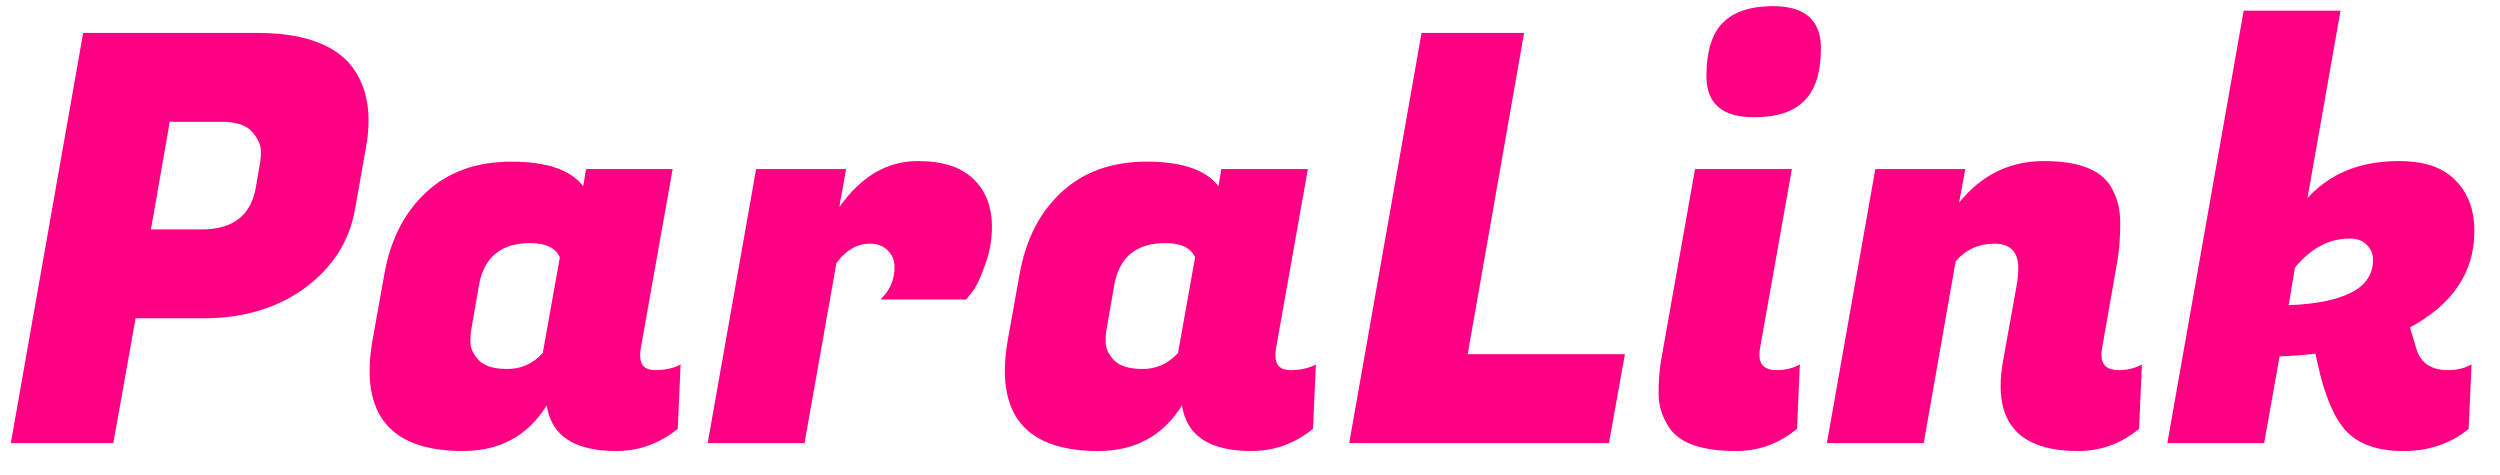
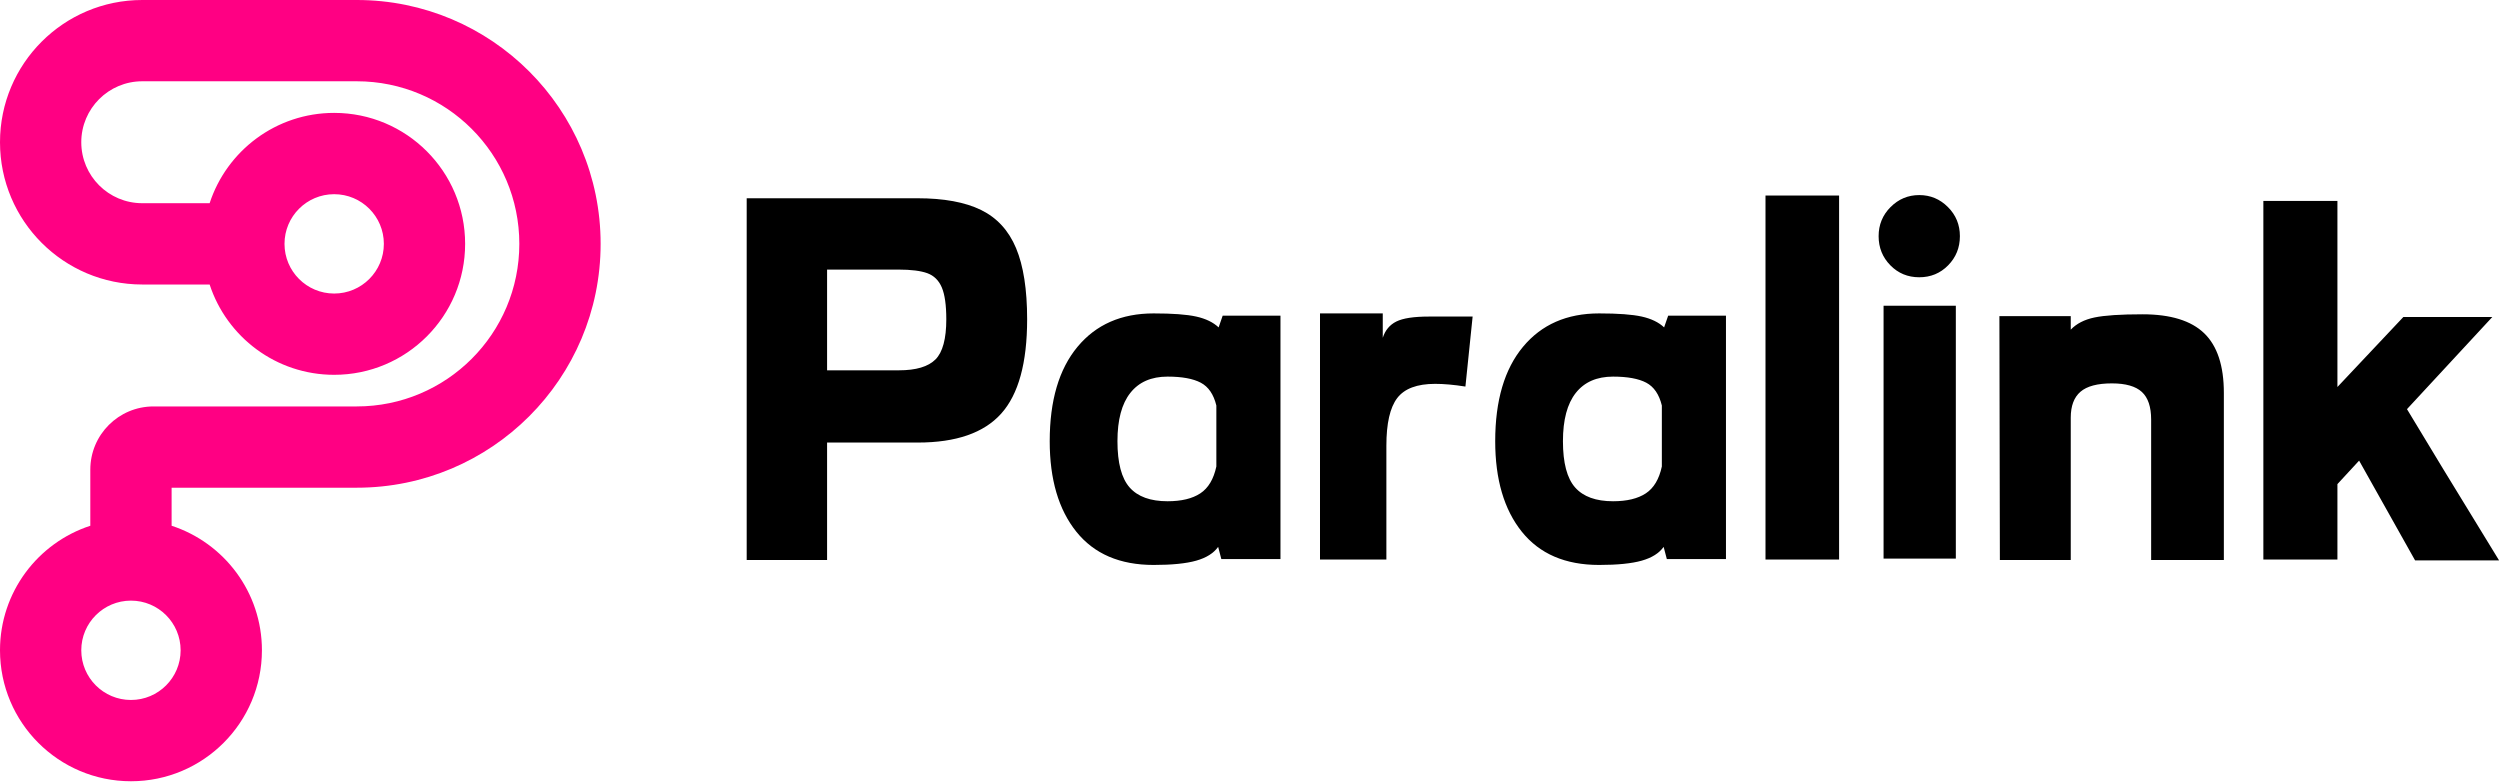
- <svg xmlns="http://www.w3.org/2000/svg" width="79" height="15" viewBox="0 0 79 15" fill="none">
-   <path d="M6.426 10.058H4.284L3.582 14H0.342L2.628 1.04H8.118C9.474 1.04 10.44 1.352 11.016 1.976C11.436 2.456 11.646 3.068 11.646 3.812C11.646 4.064 11.622 4.328 11.574 4.604L11.214 6.638C11.034 7.634 10.506 8.456 9.63 9.104C8.754 9.74 7.686 10.058 6.426 10.058ZM6.984 3.848H5.364L4.77 7.25H6.372C7.356 7.25 7.926 6.812 8.082 5.936L8.208 5.198C8.232 5.09 8.244 4.946 8.244 4.766C8.244 4.586 8.154 4.388 7.974 4.172C7.794 3.956 7.464 3.848 6.984 3.848ZM20.229 11.228C20.229 11.54 20.385 11.696 20.697 11.696C21.021 11.696 21.291 11.636 21.507 11.516L21.417 13.55C20.841 14.018 20.193 14.252 19.473 14.252C18.153 14.252 17.421 13.772 17.277 12.812C16.677 13.772 15.795 14.252 14.631 14.252C12.663 14.252 11.679 13.406 11.679 11.714C11.679 11.426 11.709 11.108 11.769 10.76L12.147 8.654C12.339 7.574 12.777 6.716 13.461 6.08C14.157 5.432 15.057 5.108 16.161 5.108C17.277 5.108 18.033 5.366 18.429 5.882L18.519 5.342H21.255L20.247 11.012C20.235 11.084 20.229 11.156 20.229 11.228ZM14.901 10.364C14.877 10.472 14.865 10.622 14.865 10.814C14.865 11.006 14.955 11.198 15.135 11.39C15.315 11.57 15.615 11.66 16.035 11.66C16.467 11.66 16.839 11.492 17.151 11.156L17.691 8.132C17.559 7.832 17.247 7.682 16.755 7.682C15.831 7.682 15.291 8.126 15.135 9.014L14.901 10.364ZM31.345 7.178C31.345 7.586 31.273 7.982 31.129 8.366C30.997 8.75 30.865 9.032 30.733 9.212L30.535 9.464H27.817C28.117 9.188 28.267 8.846 28.267 8.438C28.267 8.222 28.195 8.048 28.051 7.916C27.919 7.772 27.733 7.7 27.493 7.7C27.085 7.7 26.731 7.904 26.431 8.312L25.423 14H22.363L23.893 5.342H26.737L26.521 6.548C27.205 5.576 28.033 5.09 29.005 5.09C29.785 5.09 30.367 5.276 30.751 5.648C31.147 6.02 31.345 6.53 31.345 7.178ZM40.303 11.228C40.303 11.54 40.459 11.696 40.771 11.696C41.095 11.696 41.365 11.636 41.581 11.516L41.491 13.55C40.915 14.018 40.267 14.252 39.547 14.252C38.227 14.252 37.495 13.772 37.351 12.812C36.751 13.772 35.869 14.252 34.705 14.252C32.737 14.252 31.753 13.406 31.753 11.714C31.753 11.426 31.783 11.108 31.843 10.76L32.221 8.654C32.413 7.574 32.851 6.716 33.535 6.08C34.231 5.432 35.131 5.108 36.235 5.108C37.351 5.108 38.107 5.366 38.503 5.882L38.593 5.342H41.329L40.321 11.012C40.309 11.084 40.303 11.156 40.303 11.228ZM34.975 10.364C34.951 10.472 34.939 10.622 34.939 10.814C34.939 11.006 35.029 11.198 35.209 11.39C35.389 11.57 35.689 11.66 36.109 11.66C36.541 11.66 36.913 11.492 37.225 11.156L37.765 8.132C37.633 7.832 37.321 7.682 36.829 7.682C35.905 7.682 35.365 8.126 35.209 9.014L34.975 10.364ZM50.843 14H42.635L44.921 1.04H48.161L46.379 11.192H51.347L50.843 14ZM56.137 11.696C56.413 11.696 56.659 11.636 56.875 11.516L56.785 13.55C56.221 14.018 55.579 14.252 54.859 14.252C53.767 14.252 53.059 14 52.735 13.496C52.519 13.16 52.411 12.806 52.411 12.434C52.411 12.05 52.435 11.714 52.483 11.426L53.563 5.342H56.623L55.615 11.012C55.603 11.084 55.597 11.15 55.597 11.21C55.597 11.534 55.777 11.696 56.137 11.696ZM53.923 2.408C53.923 1.64 54.091 1.082 54.427 0.734C54.775 0.374 55.309 0.194 56.029 0.194C57.037 0.194 57.541 0.638 57.541 1.526C57.541 2.282 57.367 2.834 57.019 3.182C56.683 3.53 56.149 3.704 55.417 3.704C54.421 3.704 53.923 3.272 53.923 2.408ZM63.778 8.474C63.778 7.958 63.526 7.7 63.022 7.7C62.53 7.7 62.122 7.886 61.798 8.258L60.79 14H57.73L59.26 5.342H62.104L61.906 6.404C62.614 5.528 63.508 5.09 64.588 5.09C65.668 5.09 66.37 5.354 66.694 5.882C66.898 6.218 67 6.602 67 7.034C67 7.466 66.97 7.868 66.91 8.24L66.424 11.012C66.412 11.084 66.406 11.15 66.406 11.21C66.406 11.534 66.586 11.696 66.946 11.696C67.222 11.696 67.468 11.636 67.684 11.516L67.594 13.55C67.03 14.018 66.388 14.252 65.668 14.252C64.036 14.252 63.22 13.568 63.22 12.2C63.22 11.96 63.244 11.702 63.292 11.426L63.724 9.032C63.76 8.816 63.778 8.63 63.778 8.474ZM77.362 11.696C77.638 11.696 77.884 11.636 78.1 11.516L78.01 13.55C77.446 14.018 76.756 14.252 75.94 14.252C75.124 14.252 74.518 14.036 74.122 13.604C73.738 13.172 73.438 12.446 73.222 11.426L73.168 11.174C72.916 11.21 72.538 11.24 72.034 11.264L71.548 14H68.488L70.9 0.338H73.96L72.916 6.26C73.624 5.48 74.584 5.09 75.796 5.09C76.612 5.09 77.212 5.294 77.596 5.702C77.992 6.098 78.19 6.632 78.19 7.304C78.19 8.6 77.512 9.614 76.156 10.346L76.354 11.012C76.486 11.468 76.822 11.696 77.362 11.696ZM74.248 7.538C73.6 7.538 73.024 7.844 72.52 8.456L72.322 9.644C74.098 9.572 74.986 9.098 74.986 8.222C74.986 8.018 74.92 7.856 74.788 7.736C74.668 7.604 74.488 7.538 74.248 7.538Z" fill="#FF0083" />
+ <svg xmlns="http://www.w3.org/2000/svg" width="96" height="30" viewBox="0 0 96 30" fill="none">
+   <path d="M13.699 0C18.871 0 23.064 4.192 23.064 9.364C23.064 14.536 18.871 18.728 13.699 18.728H6.59L6.59 20.189C8.603 20.846 10.058 22.739 10.058 24.971C10.058 27.748 7.806 30 5.029 30C2.252 30 0 27.748 0 24.971C0 22.738 1.455 20.846 3.468 20.189L3.468 18.035C3.468 16.694 4.555 15.607 5.896 15.607H13.699C17.147 15.607 19.942 12.812 19.942 9.364C19.942 5.916 17.147 3.121 13.699 3.121H5.462C4.17 3.121 3.121 4.17 3.121 5.462C3.121 6.755 4.17 7.803 5.462 7.803L8.05 7.803C8.707 5.79 10.6 4.335 12.832 4.335C15.61 4.335 17.861 6.587 17.861 9.364C17.861 12.142 15.61 14.393 12.832 14.393C10.6 14.393 8.707 12.938 8.05 10.925L5.462 10.925C2.446 10.925 0 8.479 0 5.462C0 2.446 2.446 0 5.462 0H13.699ZM5.029 23.064C3.975 23.064 3.121 23.918 3.121 24.971C3.121 26.025 3.975 26.879 5.029 26.879C6.082 26.879 6.936 26.025 6.936 24.971C6.936 23.918 6.082 23.064 5.029 23.064ZM12.832 7.457C11.779 7.457 10.925 8.311 10.925 9.364C10.925 10.418 11.779 11.272 12.832 11.272C13.886 11.272 14.74 10.418 14.74 9.364C14.74 8.311 13.886 7.457 12.832 7.457Z" fill="#FF0083" />
+   <path d="M35.228 7.613C36.246 7.613 37.061 7.763 37.673 8.063C38.286 8.364 38.734 8.852 39.017 9.529C39.3 10.205 39.442 11.116 39.442 12.26C39.442 13.936 39.11 15.144 38.445 15.884C37.78 16.624 36.714 16.994 35.246 16.994H31.76V21.503H28.673V7.613H28.968H31.76H35.228ZM34.517 14.22C35.176 14.22 35.644 14.081 35.922 13.803C36.199 13.526 36.338 13.011 36.338 12.26C36.338 11.717 36.28 11.309 36.165 11.037C36.049 10.766 35.864 10.584 35.61 10.491C35.355 10.399 34.986 10.352 34.5 10.352H31.76V14.22H34.517ZM49.17 12.121V21.468H46.899L46.777 21C46.604 21.243 46.324 21.419 45.936 21.529C45.549 21.639 45.003 21.694 44.298 21.694C43.003 21.694 42.014 21.269 41.332 20.419C40.65 19.569 40.309 18.41 40.309 16.942C40.309 15.381 40.665 14.173 41.376 13.318C42.087 12.462 43.061 12.035 44.298 12.035C45.026 12.035 45.572 12.075 45.936 12.156C46.3 12.237 46.587 12.376 46.795 12.572L46.951 12.121H49.17ZM44.835 19.248C45.367 19.248 45.786 19.147 46.092 18.945C46.399 18.743 46.604 18.399 46.708 17.913V15.572C46.604 15.144 46.405 14.852 46.11 14.696C45.815 14.54 45.39 14.462 44.835 14.462C44.211 14.462 43.734 14.67 43.405 15.087C43.075 15.503 42.91 16.121 42.91 16.942C42.91 17.774 43.066 18.367 43.379 18.72C43.691 19.072 44.176 19.248 44.835 19.248ZM56.549 12.156L56.272 14.844C55.832 14.774 55.445 14.74 55.11 14.74C54.416 14.74 53.931 14.922 53.653 15.286C53.376 15.65 53.237 16.26 53.237 17.116V21.485H50.688V12.035H53.098V12.971C53.191 12.682 53.364 12.474 53.618 12.347C53.873 12.22 54.289 12.156 54.867 12.156H56.549ZM66.277 12.121V21.468H64.006L63.884 21C63.711 21.243 63.431 21.419 63.043 21.529C62.656 21.639 62.11 21.694 61.405 21.694C60.11 21.694 59.121 21.269 58.439 20.419C57.757 19.569 57.416 18.41 57.416 16.942C57.416 15.381 57.772 14.173 58.483 13.318C59.194 12.462 60.168 12.035 61.405 12.035C62.133 12.035 62.679 12.075 63.043 12.156C63.407 12.237 63.694 12.376 63.902 12.572L64.058 12.121H66.277ZM61.942 19.248C62.474 19.248 62.893 19.147 63.199 18.945C63.506 18.743 63.711 18.399 63.815 17.913V15.572C63.711 15.144 63.511 14.852 63.217 14.696C62.922 14.54 62.497 14.462 61.942 14.462C61.318 14.462 60.841 14.67 60.511 15.087C60.182 15.503 60.017 16.121 60.017 16.942C60.017 17.774 60.173 18.367 60.486 18.72C60.798 19.072 61.283 19.248 61.942 19.248ZM70.621 21.485V7.509H67.795V21.485H70.621ZM73.699 10.647C74.139 10.647 74.509 10.494 74.809 10.188C75.11 9.881 75.26 9.509 75.26 9.069C75.26 8.63 75.107 8.257 74.8 7.951C74.494 7.644 74.127 7.491 73.699 7.491C73.272 7.491 72.905 7.644 72.598 7.951C72.292 8.257 72.139 8.63 72.139 9.069C72.139 9.509 72.289 9.881 72.59 10.188C72.89 10.494 73.26 10.647 73.699 10.647ZM75.104 21.451V11.74H72.329V21.451H75.104ZM79.517 12.659C79.737 12.428 80.04 12.272 80.428 12.191C80.815 12.11 81.431 12.069 82.275 12.069C83.35 12.069 84.139 12.312 84.642 12.798C85.144 13.283 85.396 14.046 85.396 15.087V21.503H82.604V16.11C82.604 15.624 82.486 15.272 82.249 15.052C82.011 14.832 81.627 14.722 81.095 14.722C80.54 14.722 80.139 14.829 79.89 15.043C79.641 15.257 79.517 15.589 79.517 16.04V21.503H76.795L76.777 12.139H79.517V12.659ZM90.59 17.688L89.757 18.59V21.485H86.913V7.717H89.757V14.861L92.289 12.173H95.705L92.428 15.711C93.098 16.832 94.277 18.769 95.965 21.52H92.74L90.59 17.688Z" fill="black" />
</svg>
